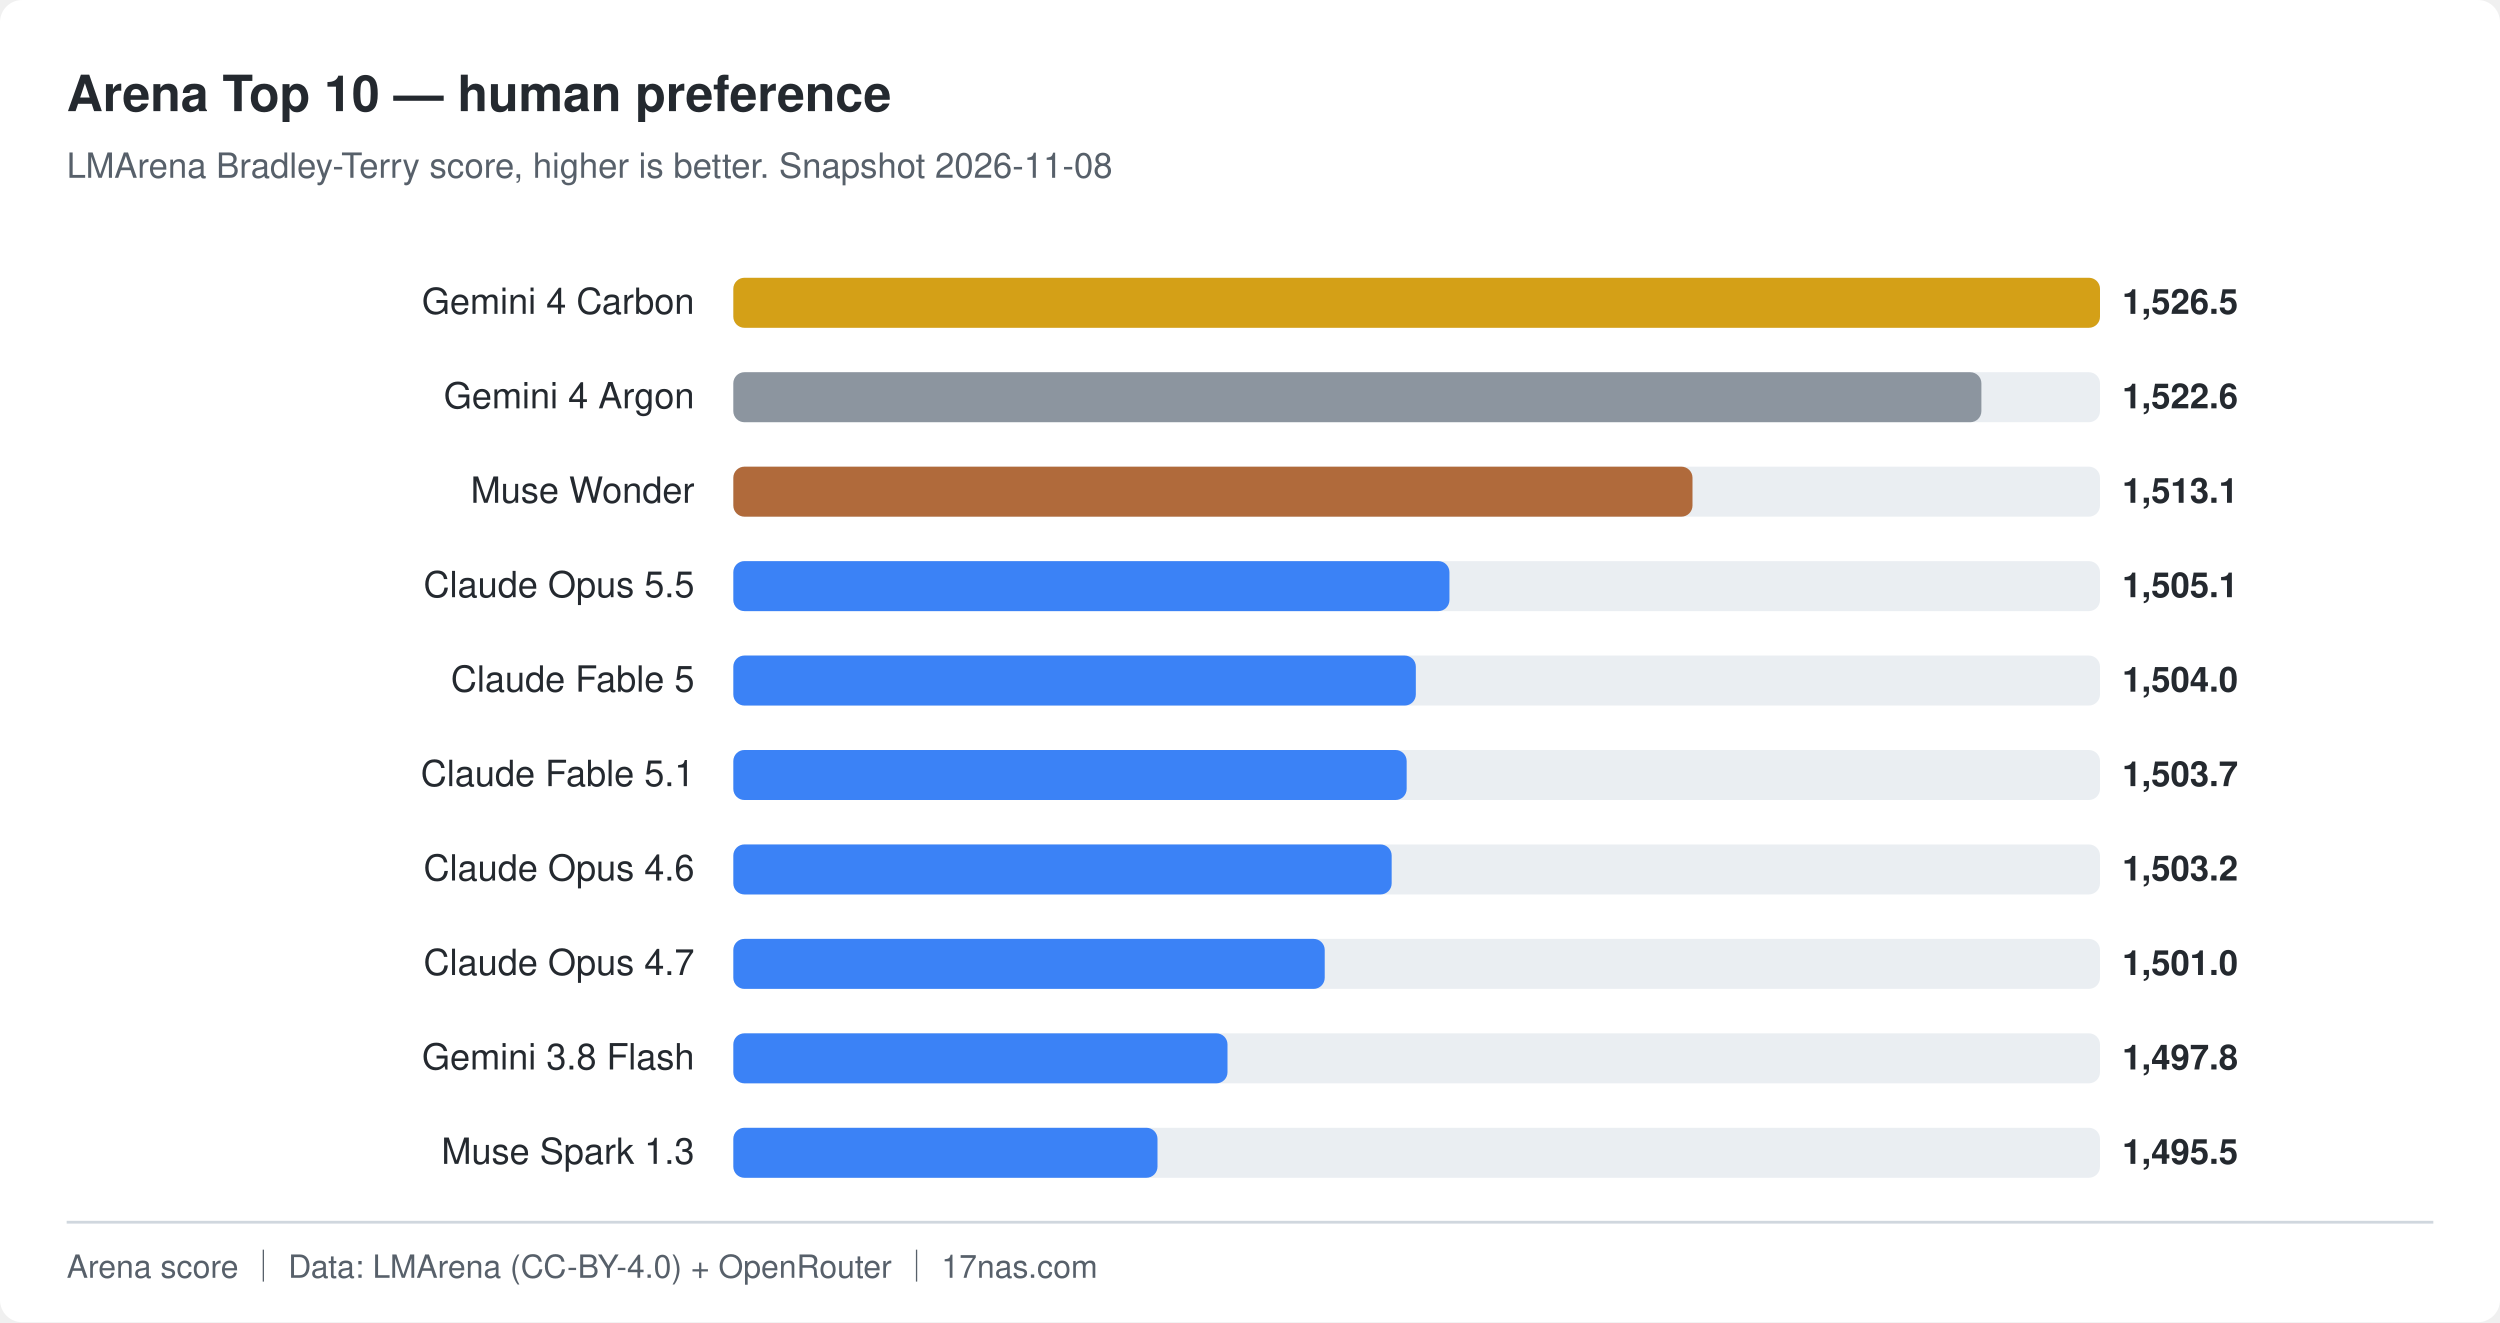
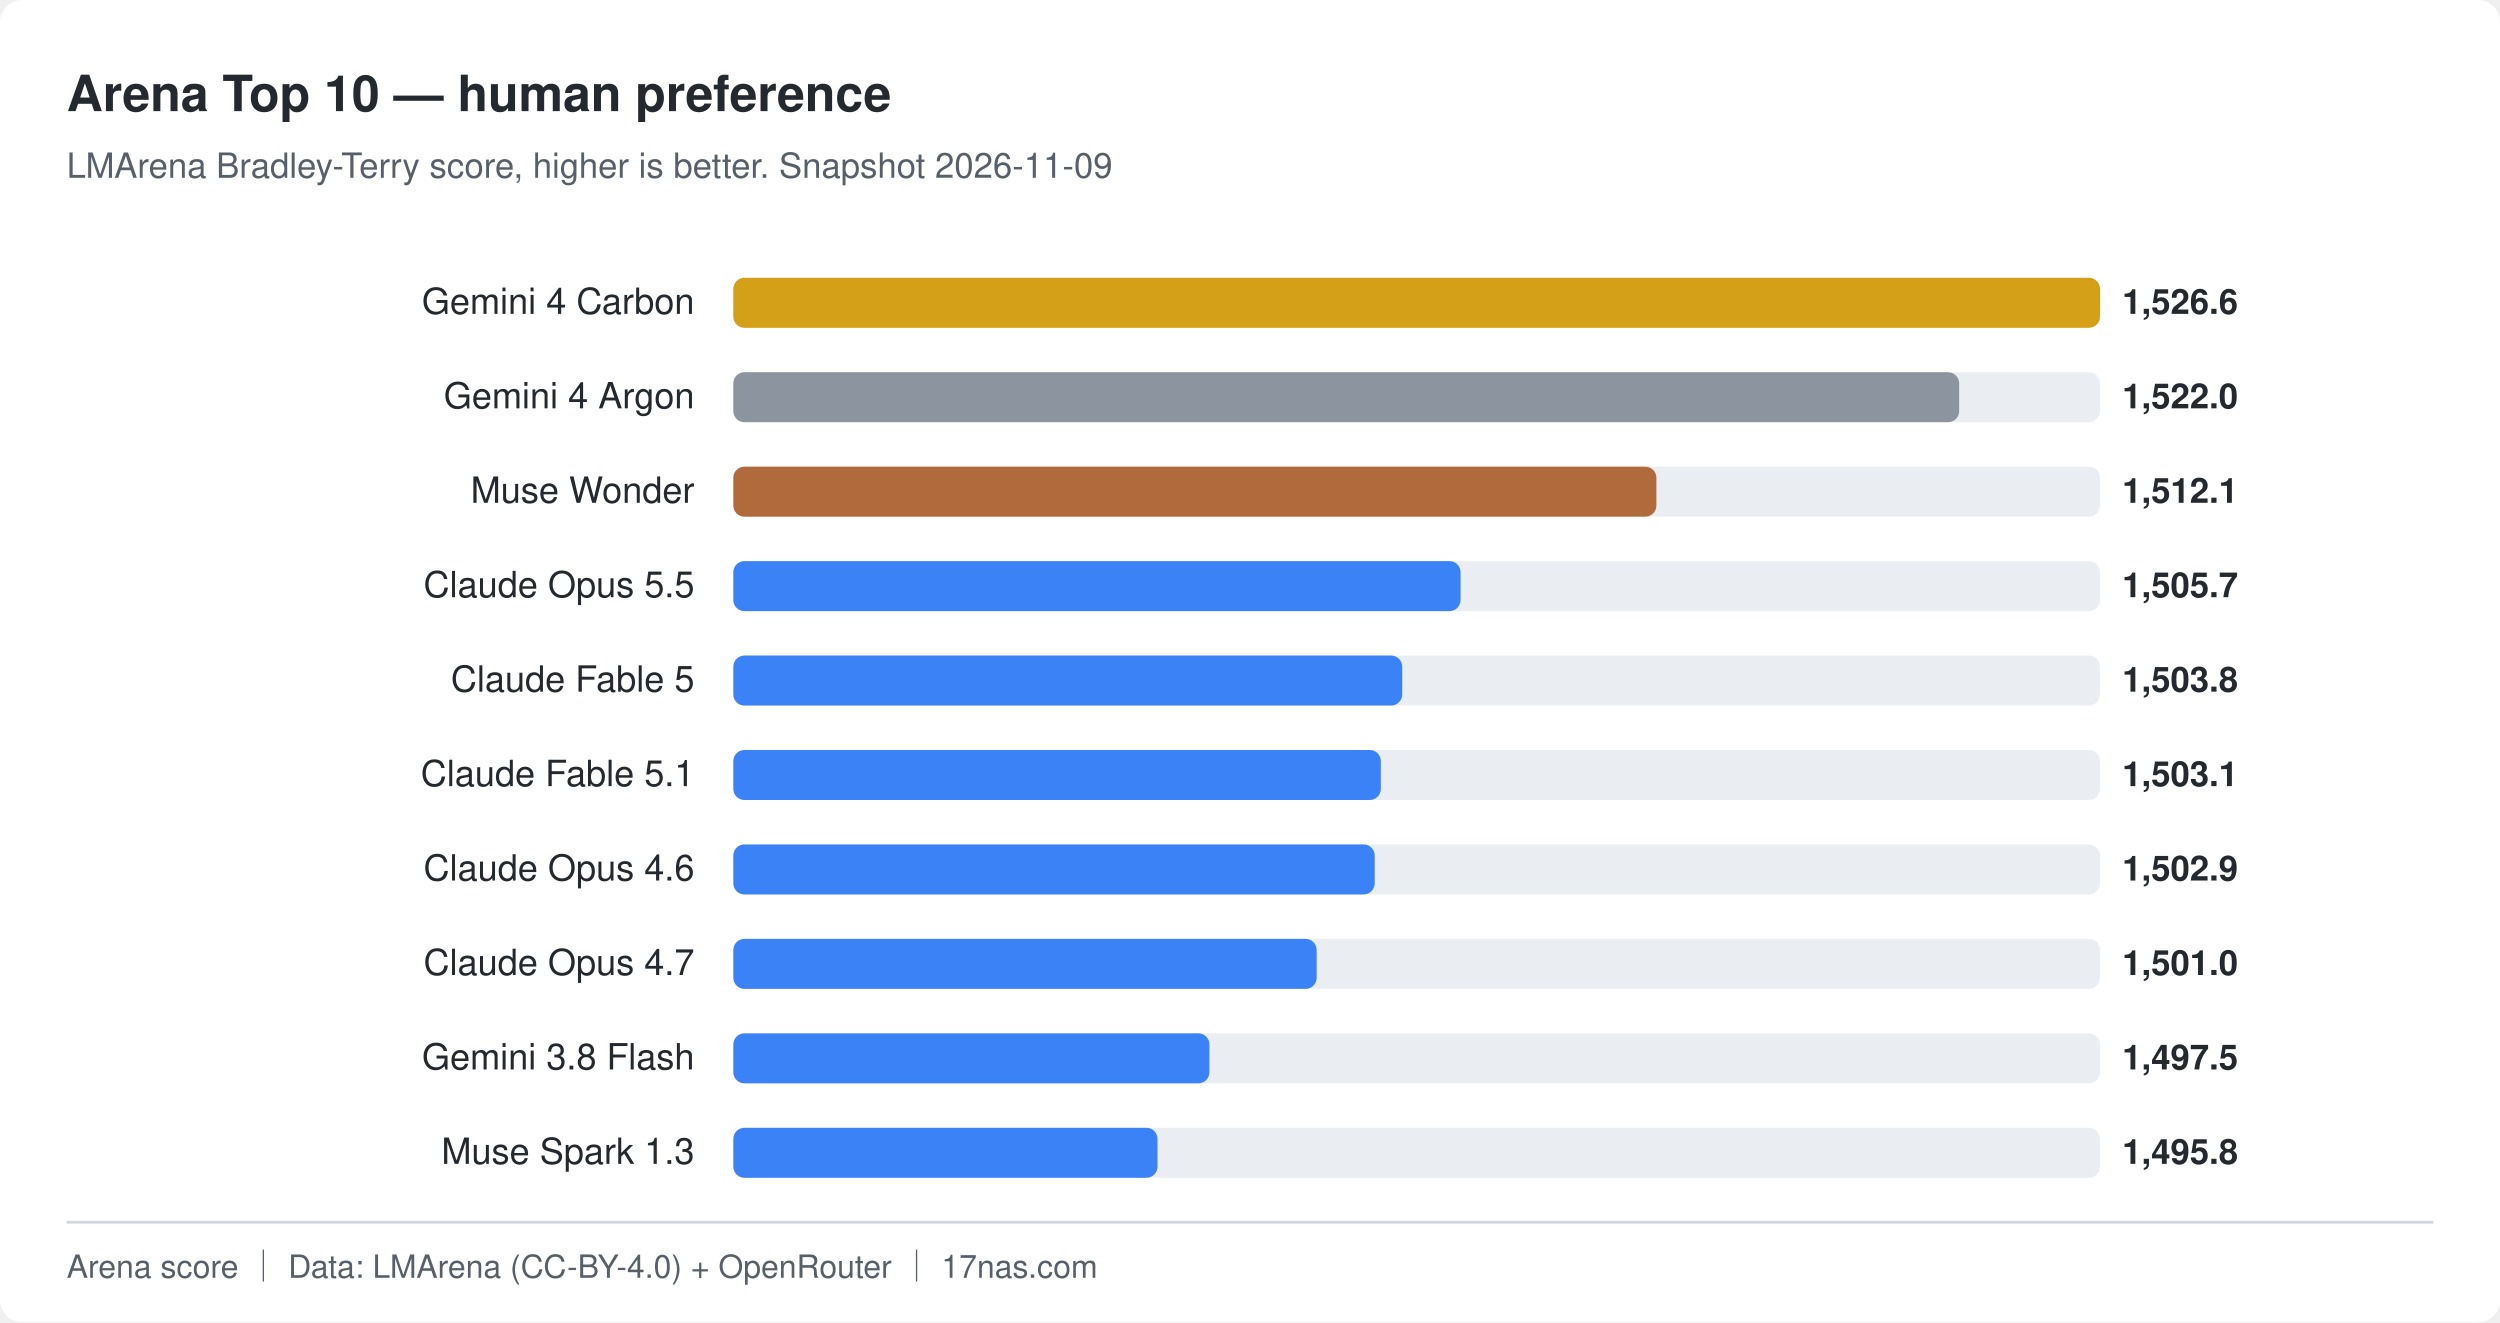
<svg xmlns="http://www.w3.org/2000/svg" width="900" height="476" viewBox="0 0 900 476" role="img" aria-label="Arena Top 10 — human preference">
  <style>
    .bg { fill: #ffffff; }
    .fg { fill: #24292f; }
    .muted { fill: #57606a; }
    .track { fill: #eaeef2; }
    .axis { stroke: #d0d7de; }
    @media (prefers-color-scheme: dark) {
      .bg { fill: #0d1117; }
      .fg { fill: #e6edf3; }
      .muted { fill: #8b949e; }
      .track { fill: #21262d; }
      .axis { stroke: #30363d; }
    }
  </style>
  <rect class="bg" x="0" y="0" width="900" height="476" rx="8" />
  <text class="fg" x="24" y="40" font-family="-apple-system,BlinkMacSystemFont,Segoe UI,Helvetica,Arial,sans-serif" font-size="18" font-weight="600">Arena Top 10 — human preference</text>
-   <text class="muted" x="24" y="64" font-family="-apple-system,BlinkMacSystemFont,Segoe UI,Helvetica,Arial,sans-serif" font-size="12.5">LMArena Bradley-Terry score, higher is better. Snapshot 2026-11-08</text>
+   <text class="muted" x="24" y="64" font-family="-apple-system,BlinkMacSystemFont,Segoe UI,Helvetica,Arial,sans-serif" font-size="12.5">LMArena Bradley-Terry score, higher is better. Snapshot 2026-11-09</text>
  <text class="fg" x="250" y="113" text-anchor="end" font-family="-apple-system,BlinkMacSystemFont,Segoe UI,Helvetica,Arial,sans-serif" font-size="13">Gemini 4 Carbon</text>
  <rect class="track" x="264" y="100" width="492" height="18" rx="4" />
  <rect x="264" y="100" width="492.0" height="18" rx="4" fill="#d4a017" />
-   <text class="fg" x="764" y="113" font-family="-apple-system,BlinkMacSystemFont,Segoe UI,Helvetica,Arial,sans-serif" font-size="12.5" font-weight="600">1,526.5</text>
+   <text class="fg" x="764" y="113" font-family="-apple-system,BlinkMacSystemFont,Segoe UI,Helvetica,Arial,sans-serif" font-size="12.5" font-weight="600">1,526.6</text>
  <text class="fg" x="250" y="147" text-anchor="end" font-family="-apple-system,BlinkMacSystemFont,Segoe UI,Helvetica,Arial,sans-serif" font-size="13">Gemini 4 Argon</text>
  <rect class="track" x="264" y="134" width="492" height="18" rx="4" />
-   <rect x="264" y="134" width="449.3" height="18" rx="4" fill="#8c959f" />
-   <text class="fg" x="764" y="147" font-family="-apple-system,BlinkMacSystemFont,Segoe UI,Helvetica,Arial,sans-serif" font-size="12.5" font-weight="600">1,522.6</text>
+   <rect x="264" y="134" width="441.3" height="18" rx="4" fill="#8c959f" />
+   <text class="fg" x="764" y="147" font-family="-apple-system,BlinkMacSystemFont,Segoe UI,Helvetica,Arial,sans-serif" font-size="12.5" font-weight="600">1,522.0</text>
  <text class="fg" x="250" y="181" text-anchor="end" font-family="-apple-system,BlinkMacSystemFont,Segoe UI,Helvetica,Arial,sans-serif" font-size="13">Muse Wonder</text>
  <rect class="track" x="264" y="168" width="492" height="18" rx="4" />
-   <rect x="264" y="168" width="345.3" height="18" rx="4" fill="#b06a3b" />
-   <text class="fg" x="764" y="181" font-family="-apple-system,BlinkMacSystemFont,Segoe UI,Helvetica,Arial,sans-serif" font-size="12.5" font-weight="600">1,513.1</text>
+   <rect x="264" y="168" width="332.3" height="18" rx="4" fill="#b06a3b" />
+   <text class="fg" x="764" y="181" font-family="-apple-system,BlinkMacSystemFont,Segoe UI,Helvetica,Arial,sans-serif" font-size="12.5" font-weight="600">1,512.1</text>
  <text class="fg" x="250" y="215" text-anchor="end" font-family="-apple-system,BlinkMacSystemFont,Segoe UI,Helvetica,Arial,sans-serif" font-size="13">Claude Opus 5.5</text>
  <rect class="track" x="264" y="202" width="492" height="18" rx="4" />
-   <rect x="264" y="202" width="257.8" height="18" rx="4" fill="#3b82f6" />
-   <text class="fg" x="764" y="215" font-family="-apple-system,BlinkMacSystemFont,Segoe UI,Helvetica,Arial,sans-serif" font-size="12.5" font-weight="600">1,505.1</text>
+   <rect x="264" y="202" width="261.8" height="18" rx="4" fill="#3b82f6" />
+   <text class="fg" x="764" y="215" font-family="-apple-system,BlinkMacSystemFont,Segoe UI,Helvetica,Arial,sans-serif" font-size="12.5" font-weight="600">1,505.7</text>
  <text class="fg" x="250" y="249" text-anchor="end" font-family="-apple-system,BlinkMacSystemFont,Segoe UI,Helvetica,Arial,sans-serif" font-size="13">Claude Fable 5</text>
  <rect class="track" x="264" y="236" width="492" height="18" rx="4" />
-   <rect x="264" y="236" width="245.7" height="18" rx="4" fill="#3b82f6" />
-   <text class="fg" x="764" y="249" font-family="-apple-system,BlinkMacSystemFont,Segoe UI,Helvetica,Arial,sans-serif" font-size="12.5" font-weight="600">1,504.0</text>
+   <rect x="264" y="236" width="240.8" height="18" rx="4" fill="#3b82f6" />
+   <text class="fg" x="764" y="249" font-family="-apple-system,BlinkMacSystemFont,Segoe UI,Helvetica,Arial,sans-serif" font-size="12.5" font-weight="600">1,503.8</text>
  <text class="fg" x="250" y="283" text-anchor="end" font-family="-apple-system,BlinkMacSystemFont,Segoe UI,Helvetica,Arial,sans-serif" font-size="13">Claude Fable 5.1</text>
  <rect class="track" x="264" y="270" width="492" height="18" rx="4" />
-   <rect x="264" y="270" width="242.4" height="18" rx="4" fill="#3b82f6" />
-   <text class="fg" x="764" y="283" font-family="-apple-system,BlinkMacSystemFont,Segoe UI,Helvetica,Arial,sans-serif" font-size="12.5" font-weight="600">1,503.7</text>
+   <rect x="264" y="270" width="233.1" height="18" rx="4" fill="#3b82f6" />
+   <text class="fg" x="764" y="283" font-family="-apple-system,BlinkMacSystemFont,Segoe UI,Helvetica,Arial,sans-serif" font-size="12.5" font-weight="600">1,503.1</text>
  <text class="fg" x="250" y="317" text-anchor="end" font-family="-apple-system,BlinkMacSystemFont,Segoe UI,Helvetica,Arial,sans-serif" font-size="13">Claude Opus 4.6</text>
  <rect class="track" x="264" y="304" width="492" height="18" rx="4" />
-   <rect x="264" y="304" width="237.0" height="18" rx="4" fill="#3b82f6" />
-   <text class="fg" x="764" y="317" font-family="-apple-system,BlinkMacSystemFont,Segoe UI,Helvetica,Arial,sans-serif" font-size="12.5" font-weight="600">1,503.2</text>
+   <rect x="264" y="304" width="230.9" height="18" rx="4" fill="#3b82f6" />
+   <text class="fg" x="764" y="317" font-family="-apple-system,BlinkMacSystemFont,Segoe UI,Helvetica,Arial,sans-serif" font-size="12.5" font-weight="600">1,502.9</text>
  <text class="fg" x="250" y="351" text-anchor="end" font-family="-apple-system,BlinkMacSystemFont,Segoe UI,Helvetica,Arial,sans-serif" font-size="13">Claude Opus 4.7</text>
  <rect class="track" x="264" y="338" width="492" height="18" rx="4" />
-   <rect x="264" y="338" width="212.9" height="18" rx="4" fill="#3b82f6" />
+   <rect x="264" y="338" width="210.0" height="18" rx="4" fill="#3b82f6" />
  <text class="fg" x="764" y="351" font-family="-apple-system,BlinkMacSystemFont,Segoe UI,Helvetica,Arial,sans-serif" font-size="12.5" font-weight="600">1,501.0</text>
  <text class="fg" x="250" y="385" text-anchor="end" font-family="-apple-system,BlinkMacSystemFont,Segoe UI,Helvetica,Arial,sans-serif" font-size="13">Gemini 3.8 Flash</text>
  <rect class="track" x="264" y="372" width="492" height="18" rx="4" />
-   <rect x="264" y="372" width="177.9" height="18" rx="4" fill="#3b82f6" />
-   <text class="fg" x="764" y="385" font-family="-apple-system,BlinkMacSystemFont,Segoe UI,Helvetica,Arial,sans-serif" font-size="12.5" font-weight="600">1,497.8</text>
+   <rect x="264" y="372" width="171.4" height="18" rx="4" fill="#3b82f6" />
+   <text class="fg" x="764" y="385" font-family="-apple-system,BlinkMacSystemFont,Segoe UI,Helvetica,Arial,sans-serif" font-size="12.5" font-weight="600">1,497.5</text>
  <text class="fg" x="250" y="419" text-anchor="end" font-family="-apple-system,BlinkMacSystemFont,Segoe UI,Helvetica,Arial,sans-serif" font-size="13">Muse Spark 1.3</text>
  <rect class="track" x="264" y="406" width="492" height="18" rx="4" />
  <rect x="264" y="406" width="152.7" height="18" rx="4" fill="#3b82f6" />
-   <text class="fg" x="764" y="419" font-family="-apple-system,BlinkMacSystemFont,Segoe UI,Helvetica,Arial,sans-serif" font-size="12.5" font-weight="600">1,495.5</text>
+   <text class="fg" x="764" y="419" font-family="-apple-system,BlinkMacSystemFont,Segoe UI,Helvetica,Arial,sans-serif" font-size="12.5" font-weight="600">1,495.8</text>
  <line class="axis" x1="24" y1="440" x2="876" y2="440" stroke-width="1" />
  <text class="muted" x="24" y="460" font-family="-apple-system,BlinkMacSystemFont,Segoe UI,Helvetica,Arial,sans-serif" font-size="11.5">Arena score ｜ Data: LMArena (CC-BY-4.0) + OpenRouter ｜ 17nas.com</text>
</svg>
